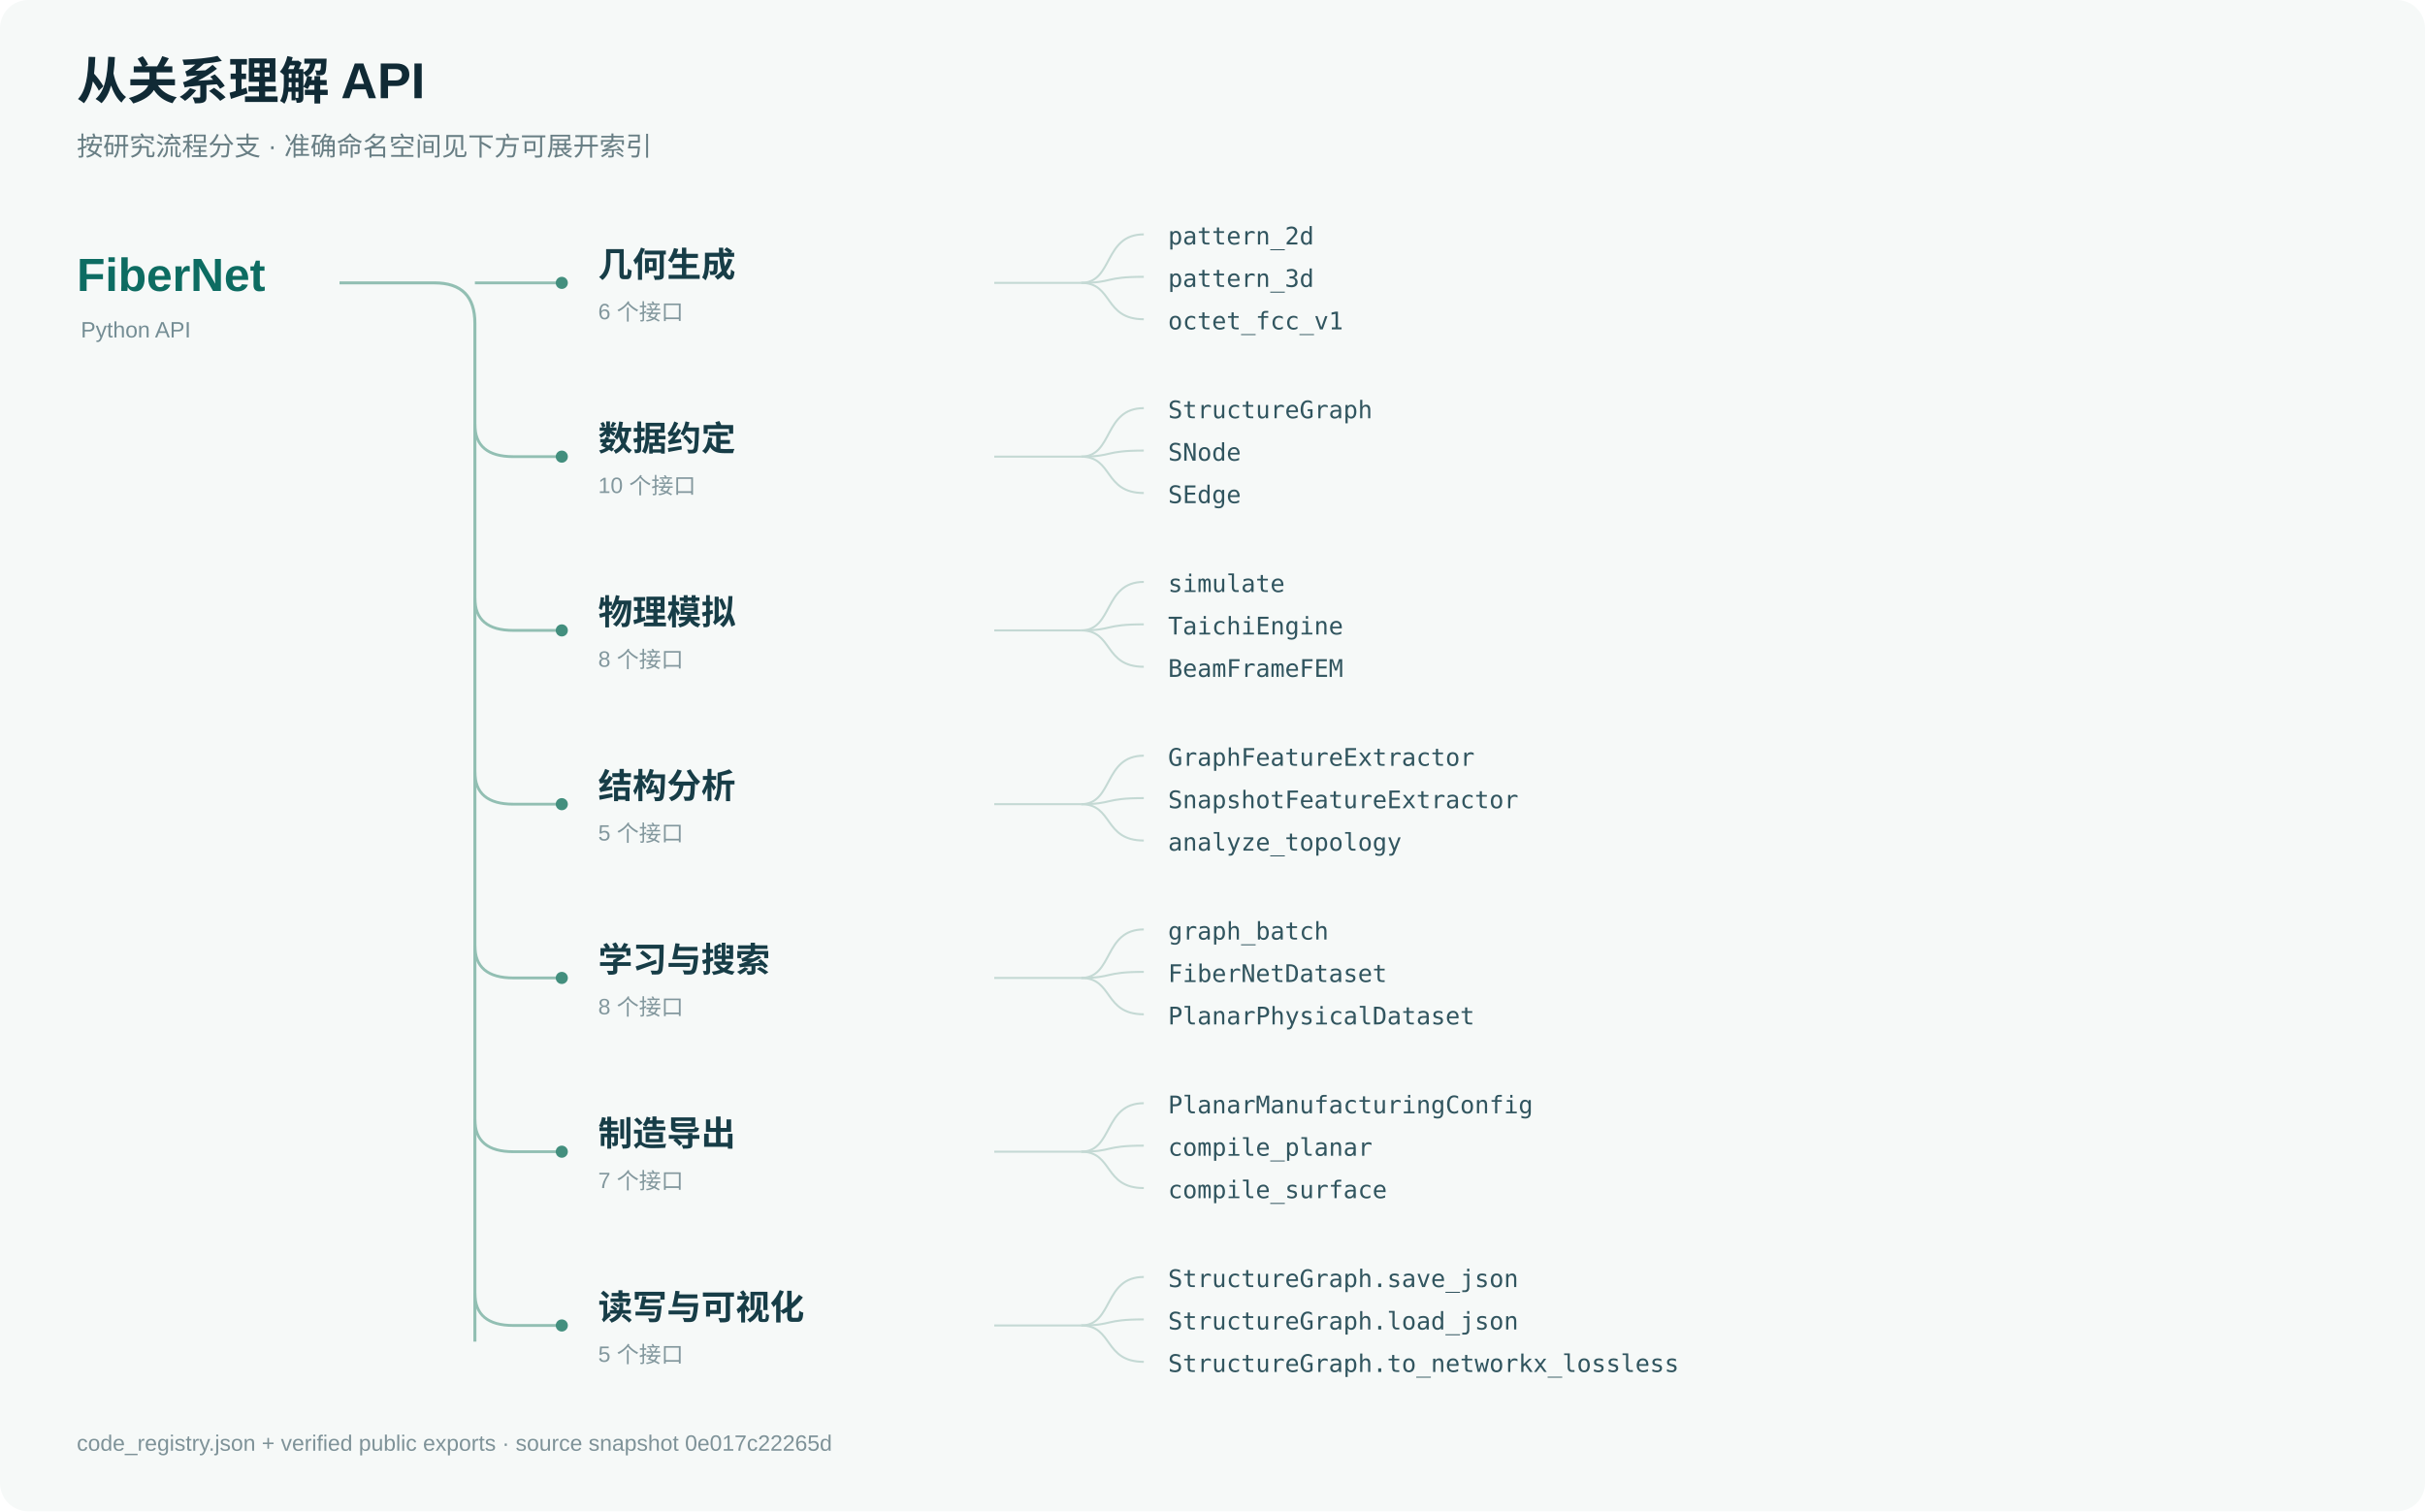
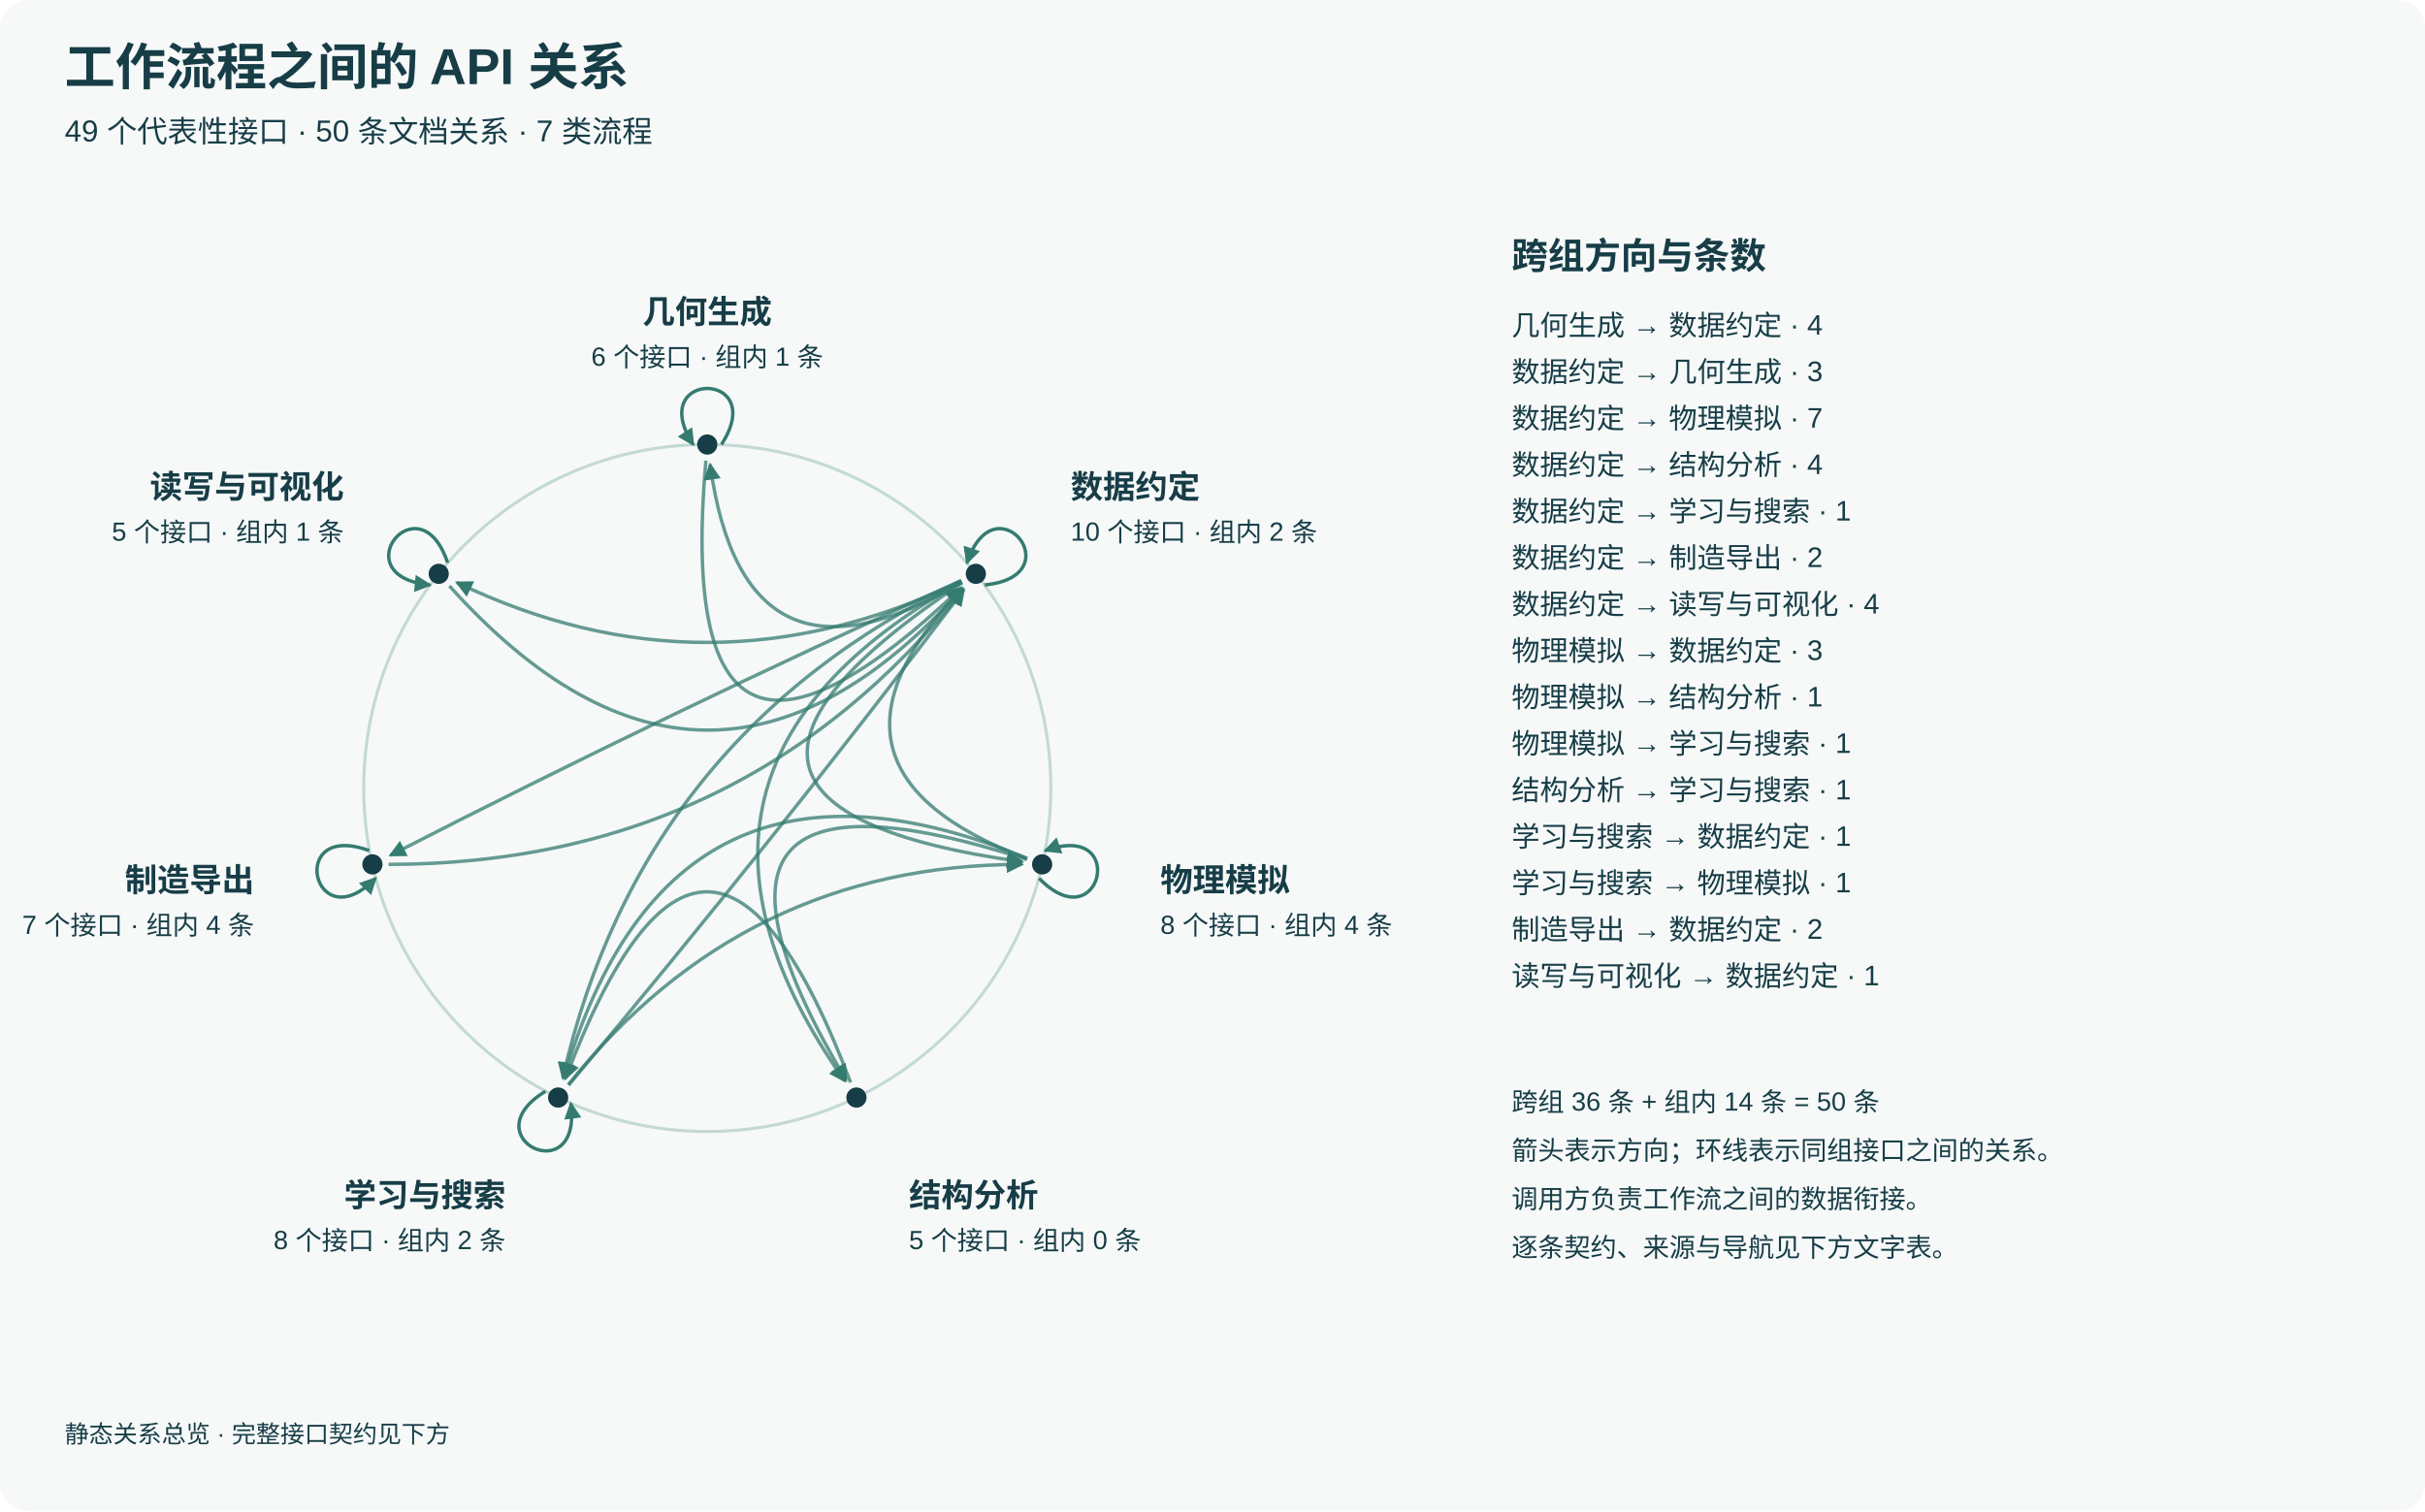
<svg xmlns="http://www.w3.org/2000/svg" width="1200" height="748" viewBox="0 0 1200 748" role="img" aria-labelledby="title desc">
+   <defs>
+     <marker id="arrow" viewBox="0 0 8 8" refX="7" refY="4" markerWidth="5" markerHeight="5" orient="auto">
+       <path d="M0 0 L8 4 L0 8 Z" fill="#357b70" />
+     </marker>
+   </defs>
  <rect width="1200" height="748" rx="14" fill="#f6f9f8" />
-   <g font-family="Arial,Noto Sans CJK SC,sans-serif">
-     <text x="38" y="49" fill="#102a35" font-size="25" font-weight="600">从关系理解 API</text>
-     <text x="38" y="77" fill="#687e84" font-size="13">按研究流程分支 · 准确命名空间见下方可展开索引</text>
-     <path d="M168 140 H215 Q235 140 235 160 V664" fill="none" stroke="#92bfb3" stroke-width="1.5" />
-     <text x="38" y="144" fill="#0d6c62" font-size="23" font-weight="600">FiberNet</text>
-     <text x="40" y="167" fill="#748d94" font-size="11">Python API</text>
-     <path d="M235 140 Q235 140 254 140 H278" fill="none" stroke="#92bfb3" stroke-width="1.4" />
-     <circle cx="278" cy="140" r="3" fill="#438f7e" />
-     <text x="296" y="137" fill="#173d47" font-size="17" font-weight="600">几何生成</text>
-     <text x="296" y="158" fill="#82979d" font-size="11">6 个接口</text>
-     <path d="M492 140 H535" stroke="#c4d9d4" stroke-width="1" />
-     <path d="M535 140 C551 140 546 116 566 116" fill="none" stroke="#c4d9d4" />
-     <text x="578" y="121" fill="#31555f" font-family="DejaVu Sans Mono,Consolas,monospace" font-size="12">pattern_2d</text>
-     <path d="M535 140 C551 140 546 137 566 137" fill="none" stroke="#c4d9d4" />
-     <text x="578" y="142" fill="#31555f" font-family="DejaVu Sans Mono,Consolas,monospace" font-size="12">pattern_3d</text>
-     <path d="M535 140 C551 140 546 158 566 158" fill="none" stroke="#c4d9d4" />
-     <text x="578" y="163" fill="#31555f" font-family="DejaVu Sans Mono,Consolas,monospace" font-size="12">octet_fcc_v1</text>
-     <path d="M235 210 Q235 226 254 226 H278" fill="none" stroke="#92bfb3" stroke-width="1.4" />
-     <circle cx="278" cy="226" r="3" fill="#438f7e" />
-     <text x="296" y="223" fill="#173d47" font-size="17" font-weight="600">数据约定</text>
-     <text x="296" y="244" fill="#82979d" font-size="11">10 个接口</text>
-     <path d="M492 226 H535" stroke="#c4d9d4" stroke-width="1" />
-     <path d="M535 226 C551 226 546 202 566 202" fill="none" stroke="#c4d9d4" />
-     <text x="578" y="207" fill="#31555f" font-family="DejaVu Sans Mono,Consolas,monospace" font-size="12">StructureGraph</text>
-     <path d="M535 226 C551 226 546 223 566 223" fill="none" stroke="#c4d9d4" />
-     <text x="578" y="228" fill="#31555f" font-family="DejaVu Sans Mono,Consolas,monospace" font-size="12">SNode</text>
-     <path d="M535 226 C551 226 546 244 566 244" fill="none" stroke="#c4d9d4" />
-     <text x="578" y="249" fill="#31555f" font-family="DejaVu Sans Mono,Consolas,monospace" font-size="12">SEdge</text>
-     <path d="M235 296 Q235 312 254 312 H278" fill="none" stroke="#92bfb3" stroke-width="1.4" />
-     <circle cx="278" cy="312" r="3" fill="#438f7e" />
-     <text x="296" y="309" fill="#173d47" font-size="17" font-weight="600">物理模拟</text>
-     <text x="296" y="330" fill="#82979d" font-size="11">8 个接口</text>
-     <path d="M492 312 H535" stroke="#c4d9d4" stroke-width="1" />
-     <path d="M535 312 C551 312 546 288 566 288" fill="none" stroke="#c4d9d4" />
-     <text x="578" y="293" fill="#31555f" font-family="DejaVu Sans Mono,Consolas,monospace" font-size="12">simulate</text>
-     <path d="M535 312 C551 312 546 309 566 309" fill="none" stroke="#c4d9d4" />
-     <text x="578" y="314" fill="#31555f" font-family="DejaVu Sans Mono,Consolas,monospace" font-size="12">TaichiEngine</text>
-     <path d="M535 312 C551 312 546 330 566 330" fill="none" stroke="#c4d9d4" />
-     <text x="578" y="335" fill="#31555f" font-family="DejaVu Sans Mono,Consolas,monospace" font-size="12">BeamFrameFEM</text>
-     <path d="M235 382 Q235 398 254 398 H278" fill="none" stroke="#92bfb3" stroke-width="1.4" />
-     <circle cx="278" cy="398" r="3" fill="#438f7e" />
-     <text x="296" y="395" fill="#173d47" font-size="17" font-weight="600">结构分析</text>
-     <text x="296" y="416" fill="#82979d" font-size="11">5 个接口</text>
-     <path d="M492 398 H535" stroke="#c4d9d4" stroke-width="1" />
-     <path d="M535 398 C551 398 546 374 566 374" fill="none" stroke="#c4d9d4" />
-     <text x="578" y="379" fill="#31555f" font-family="DejaVu Sans Mono,Consolas,monospace" font-size="12">GraphFeatureExtractor</text>
-     <path d="M535 398 C551 398 546 395 566 395" fill="none" stroke="#c4d9d4" />
-     <text x="578" y="400" fill="#31555f" font-family="DejaVu Sans Mono,Consolas,monospace" font-size="12">SnapshotFeatureExtractor</text>
-     <path d="M535 398 C551 398 546 416 566 416" fill="none" stroke="#c4d9d4" />
-     <text x="578" y="421" fill="#31555f" font-family="DejaVu Sans Mono,Consolas,monospace" font-size="12">analyze_topology</text>
-     <path d="M235 468 Q235 484 254 484 H278" fill="none" stroke="#92bfb3" stroke-width="1.4" />
-     <circle cx="278" cy="484" r="3" fill="#438f7e" />
-     <text x="296" y="481" fill="#173d47" font-size="17" font-weight="600">学习与搜索</text>
-     <text x="296" y="502" fill="#82979d" font-size="11">8 个接口</text>
-     <path d="M492 484 H535" stroke="#c4d9d4" stroke-width="1" />
-     <path d="M535 484 C551 484 546 460 566 460" fill="none" stroke="#c4d9d4" />
-     <text x="578" y="465" fill="#31555f" font-family="DejaVu Sans Mono,Consolas,monospace" font-size="12">graph_batch</text>
-     <path d="M535 484 C551 484 546 481 566 481" fill="none" stroke="#c4d9d4" />
-     <text x="578" y="486" fill="#31555f" font-family="DejaVu Sans Mono,Consolas,monospace" font-size="12">FiberNetDataset</text>
-     <path d="M535 484 C551 484 546 502 566 502" fill="none" stroke="#c4d9d4" />
-     <text x="578" y="507" fill="#31555f" font-family="DejaVu Sans Mono,Consolas,monospace" font-size="12">PlanarPhysicalDataset</text>
-     <path d="M235 554 Q235 570 254 570 H278" fill="none" stroke="#92bfb3" stroke-width="1.4" />
-     <circle cx="278" cy="570" r="3" fill="#438f7e" />
-     <text x="296" y="567" fill="#173d47" font-size="17" font-weight="600">制造导出</text>
-     <text x="296" y="588" fill="#82979d" font-size="11">7 个接口</text>
-     <path d="M492 570 H535" stroke="#c4d9d4" stroke-width="1" />
-     <path d="M535 570 C551 570 546 546 566 546" fill="none" stroke="#c4d9d4" />
-     <text x="578" y="551" fill="#31555f" font-family="DejaVu Sans Mono,Consolas,monospace" font-size="12">PlanarManufacturingConfig</text>
-     <path d="M535 570 C551 570 546 567 566 567" fill="none" stroke="#c4d9d4" />
-     <text x="578" y="572" fill="#31555f" font-family="DejaVu Sans Mono,Consolas,monospace" font-size="12">compile_planar</text>
-     <path d="M535 570 C551 570 546 588 566 588" fill="none" stroke="#c4d9d4" />
-     <text x="578" y="593" fill="#31555f" font-family="DejaVu Sans Mono,Consolas,monospace" font-size="12">compile_surface</text>
-     <path d="M235 640 Q235 656 254 656 H278" fill="none" stroke="#92bfb3" stroke-width="1.4" />
-     <circle cx="278" cy="656" r="3" fill="#438f7e" />
-     <text x="296" y="653" fill="#173d47" font-size="17" font-weight="600">读写与可视化</text>
-     <text x="296" y="674" fill="#82979d" font-size="11">5 个接口</text>
-     <path d="M492 656 H535" stroke="#c4d9d4" stroke-width="1" />
-     <path d="M535 656 C551 656 546 632 566 632" fill="none" stroke="#c4d9d4" />
-     <text x="578" y="637" fill="#31555f" font-family="DejaVu Sans Mono,Consolas,monospace" font-size="12">StructureGraph.save_json</text>
-     <path d="M535 656 C551 656 546 653 566 653" fill="none" stroke="#c4d9d4" />
-     <text x="578" y="658" fill="#31555f" font-family="DejaVu Sans Mono,Consolas,monospace" font-size="12">StructureGraph.load_json</text>
-     <path d="M535 656 C551 656 546 674 566 674" fill="none" stroke="#c4d9d4" />
-     <text x="578" y="679" fill="#31555f" font-family="DejaVu Sans Mono,Consolas,monospace" font-size="12">StructureGraph.to_networkx_lossless</text>
-     <text x="38" y="718" fill="#7e9298" font-size="11">code_registry.json + verified public exports · source snapshot 0e017c22265d</text>
+   <g font-family="Arial,Noto Sans CJK SC,sans-serif" fill="#173d47">
+     <text x="32" y="42" font-size="25" font-weight="600">工作流程之间的 API 关系</text>
+     <text x="32" y="70" font-size="15">49 个代表性接口 · 50 条文档关系 · 7 类流程</text>
+     <circle cx="350" cy="390" r="170" fill="none" stroke="#c4d9d4" stroke-width="1.5" />
+     <path data-source="geometry" data-target="contracts" data-count="4" d="M349.3 228.0 Q331.8 427.8 475.7 290.9" fill="none" stroke="#357b70" stroke-width="1.7" stroke-opacity="0.75" marker-end="url(#arrow)" />
+     <path data-source="contracts" data-target="geometry" data-count="3" d="M476.0 288.1 Q368.2 352.2 351.4 229.9" fill="none" stroke="#357b70" stroke-width="1.7" stroke-opacity="0.75" marker-end="url(#arrow)" />
+     <path data-source="contracts" data-target="simulation" data-count="7" d="M476.2 288.4 Q309.1 399.3 505.8 426.5" fill="none" stroke="#357b70" stroke-width="1.7" stroke-opacity="0.75" marker-end="url(#arrow)" />
+     <path data-source="contracts" data-target="analysis" data-count="4" d="M475.9 287.9 Q309.1 380.7 418.0 535.0" fill="none" stroke="#357b70" stroke-width="1.7" stroke-opacity="0.75" marker-end="url(#arrow)" />
+     <path data-source="contracts" data-target="learning" data-count="1" d="M475.7 287.5 Q317.2 363.8 278.5 533.4" fill="none" stroke="#357b70" stroke-width="1.7" stroke-opacity="0.75" marker-end="url(#arrow)" />
+     <path data-source="contracts" data-target="manufacturing" data-count="2" d="M475.6 287.3 Q331.8 352.2 193.2 423.3" fill="none" stroke="#357b70" stroke-width="1.7" stroke-opacity="0.75" marker-end="url(#arrow)" />
+     <path data-source="contracts" data-target="exchange" data-count="4" d="M475.7 287.5 Q350.0 348.0 226.1 288.3" fill="none" stroke="#357b70" stroke-width="1.7" stroke-opacity="0.75" marker-end="url(#arrow)" />
+     <path data-source="simulation" data-target="contracts" data-count="3" d="M508.3 425.0 Q390.9 380.7 476.0 291.3" fill="none" stroke="#357b70" stroke-width="1.7" stroke-opacity="0.75" marker-end="url(#arrow)" />
+     <path data-source="simulation" data-target="analysis" data-count="1" d="M508.1 425.4 Q317.2 363.8 418.7 534.6" fill="none" stroke="#357b70" stroke-width="1.7" stroke-opacity="0.75" marker-end="url(#arrow)" />
+     <path data-source="simulation" data-target="learning" data-count="1" d="M508.3 424.8 Q331.8 352.2 279.0 533.6" fill="none" stroke="#357b70" stroke-width="1.7" stroke-opacity="0.75" marker-end="url(#arrow)" />
+     <path data-source="analysis" data-target="learning" data-count="1" d="M420.9 535.7 Q350.0 348.0 279.8 533.8" fill="none" stroke="#357b70" stroke-width="1.7" stroke-opacity="0.75" marker-end="url(#arrow)" />
+     <path data-source="learning" data-target="contracts" data-count="1" d="M281.4 537.0 Q382.8 416.2 476.9 292.0" fill="none" stroke="#357b70" stroke-width="1.7" stroke-opacity="0.75" marker-end="url(#arrow)" />
+     <path data-source="learning" data-target="simulation" data-count="1" d="M281.2 536.9 Q368.2 427.8 505.7 427.8" fill="none" stroke="#357b70" stroke-width="1.7" stroke-opacity="0.75" marker-end="url(#arrow)" />
+     <path data-source="manufacturing" data-target="contracts" data-count="2" d="M192.3 427.8 Q368.2 427.8 476.7 291.8" fill="none" stroke="#357b70" stroke-width="1.7" stroke-opacity="0.75" marker-end="url(#arrow)" />
+     <path data-source="exchange" data-target="contracts" data-count="1" d="M222.4 290.0 Q350.0 432.0 476.2 291.4" fill="none" stroke="#357b70" stroke-width="1.7" stroke-opacity="0.75" marker-end="url(#arrow)" />
+     <path data-source="geometry" data-target="geometry" data-count="1" d="M357.0 220.0 C381.0 183.0 319.0 183.0 343.0 220.0" fill="none" stroke="#357b70" stroke-width="1.7" marker-end="url(#arrow)" />
+     <circle cx="350.0" cy="220.0" r="5" fill="#173d47" />
+     <text x="350.0" y="160.0" text-anchor="middle" font-size="16" font-weight="600">几何生成</text>
+     <text x="350.0" y="181.0" text-anchor="middle" font-size="13">6 个接口 · 组内 1 条</text>
+     <path data-source="contracts" data-target="contracts" data-count="2" d="M487.3 289.5 C531.2 285.2 492.5 236.7 478.5 278.5" fill="none" stroke="#357b70" stroke-width="1.7" marker-end="url(#arrow)" />
+     <circle cx="482.9" cy="284.0" r="5" fill="#173d47" />
+     <text x="529.8" y="246.6" text-anchor="start" font-size="16" font-weight="600">数据约定</text>
+     <text x="529.8" y="267.6" text-anchor="start" font-size="13">10 个接口 · 组内 2 条</text>
+     <path data-source="simulation" data-target="simulation" data-count="4" d="M514.2 434.7 C544.9 466.3 558.7 405.8 517.3 421.0" fill="none" stroke="#357b70" stroke-width="1.7" marker-end="url(#arrow)" />
+     <circle cx="515.7" cy="427.8" r="5" fill="#173d47" />
+     <text x="574.2" y="441.2" text-anchor="start" font-size="16" font-weight="600">物理模拟</text>
+     <text x="574.2" y="462.2" text-anchor="start" font-size="13">8 个接口 · 组内 4 条</text>
+     <circle cx="423.8" cy="543.2" r="5" fill="#173d47" />
+     <text x="449.8" y="597.2" text-anchor="start" font-size="16" font-weight="600">结构分析</text>
+     <text x="449.8" y="618.2" text-anchor="start" font-size="13">5 个接口 · 组内 0 条</text>
+     <path data-source="learning" data-target="learning" data-count="2" d="M269.9 540.1 C232.3 563.1 288.1 590.0 282.5 546.2" fill="none" stroke="#357b70" stroke-width="1.7" marker-end="url(#arrow)" />
+     <circle cx="276.2" cy="543.2" r="5" fill="#173d47" />
+     <text x="250.2" y="597.2" text-anchor="end" font-size="16" font-weight="600">学习与搜索</text>
+     <text x="250.2" y="618.2" text-anchor="end" font-size="13">8 个接口 · 组内 2 条</text>
+     <path data-source="manufacturing" data-target="manufacturing" data-count="4" d="M182.7 421.0 C141.3 405.8 155.1 466.3 185.8 434.7" fill="none" stroke="#357b70" stroke-width="1.7" marker-end="url(#arrow)" />
+     <circle cx="184.3" cy="427.8" r="5" fill="#173d47" />
+     <text x="125.8" y="441.2" text-anchor="end" font-size="16" font-weight="600">制造导出</text>
+     <text x="125.8" y="462.2" text-anchor="end" font-size="13">7 个接口 · 组内 4 条</text>
+     <path data-source="exchange" data-target="exchange" data-count="1" d="M221.5 278.5 C207.5 236.7 168.8 285.2 212.7 289.5" fill="none" stroke="#357b70" stroke-width="1.7" marker-end="url(#arrow)" />
+     <circle cx="217.1" cy="284.0" r="5" fill="#173d47" />
+     <text x="170.2" y="246.6" text-anchor="end" font-size="16" font-weight="600">读写与可视化</text>
+     <text x="170.2" y="267.6" text-anchor="end" font-size="13">5 个接口 · 组内 1 条</text>
+     <text x="748" y="133" font-size="18" font-weight="600">跨组方向与条数</text>
+     <text x="748" y="166" font-size="14">几何生成 → 数据约定 · 4</text>
+     <text x="748" y="189" font-size="14">数据约定 → 几何生成 · 3</text>
+     <text x="748" y="212" font-size="14">数据约定 → 物理模拟 · 7</text>
+     <text x="748" y="235" font-size="14">数据约定 → 结构分析 · 4</text>
+     <text x="748" y="258" font-size="14">数据约定 → 学习与搜索 · 1</text>
+     <text x="748" y="281" font-size="14">数据约定 → 制造导出 · 2</text>
+     <text x="748" y="304" font-size="14">数据约定 → 读写与可视化 · 4</text>
+     <text x="748" y="327" font-size="14">物理模拟 → 数据约定 · 3</text>
+     <text x="748" y="350" font-size="14">物理模拟 → 结构分析 · 1</text>
+     <text x="748" y="373" font-size="14">物理模拟 → 学习与搜索 · 1</text>
+     <text x="748" y="396" font-size="14">结构分析 → 学习与搜索 · 1</text>
+     <text x="748" y="419" font-size="14">学习与搜索 → 数据约定 · 1</text>
+     <text x="748" y="442" font-size="14">学习与搜索 → 物理模拟 · 1</text>
+     <text x="748" y="465" font-size="14">制造导出 → 数据约定 · 2</text>
+     <text x="748" y="488" font-size="14">读写与可视化 → 数据约定 · 1</text>
+     <text x="748" y="550" font-size="13">跨组 36 条 + 组内 14 条 = 50 条</text>
+     <text x="748" y="574" font-size="13">箭头表示方向；环线表示同组接口之间的关系。</text>
+     <text x="748" y="598" font-size="13">调用方负责工作流之间的数据衔接。</text>
+     <text x="748" y="622" font-size="13">逐条契约、来源与导航见下方文字表。</text>
+     <text x="32" y="714" font-size="12">静态关系总览 · 完整接口契约见下方</text>
  </g>
</svg>
